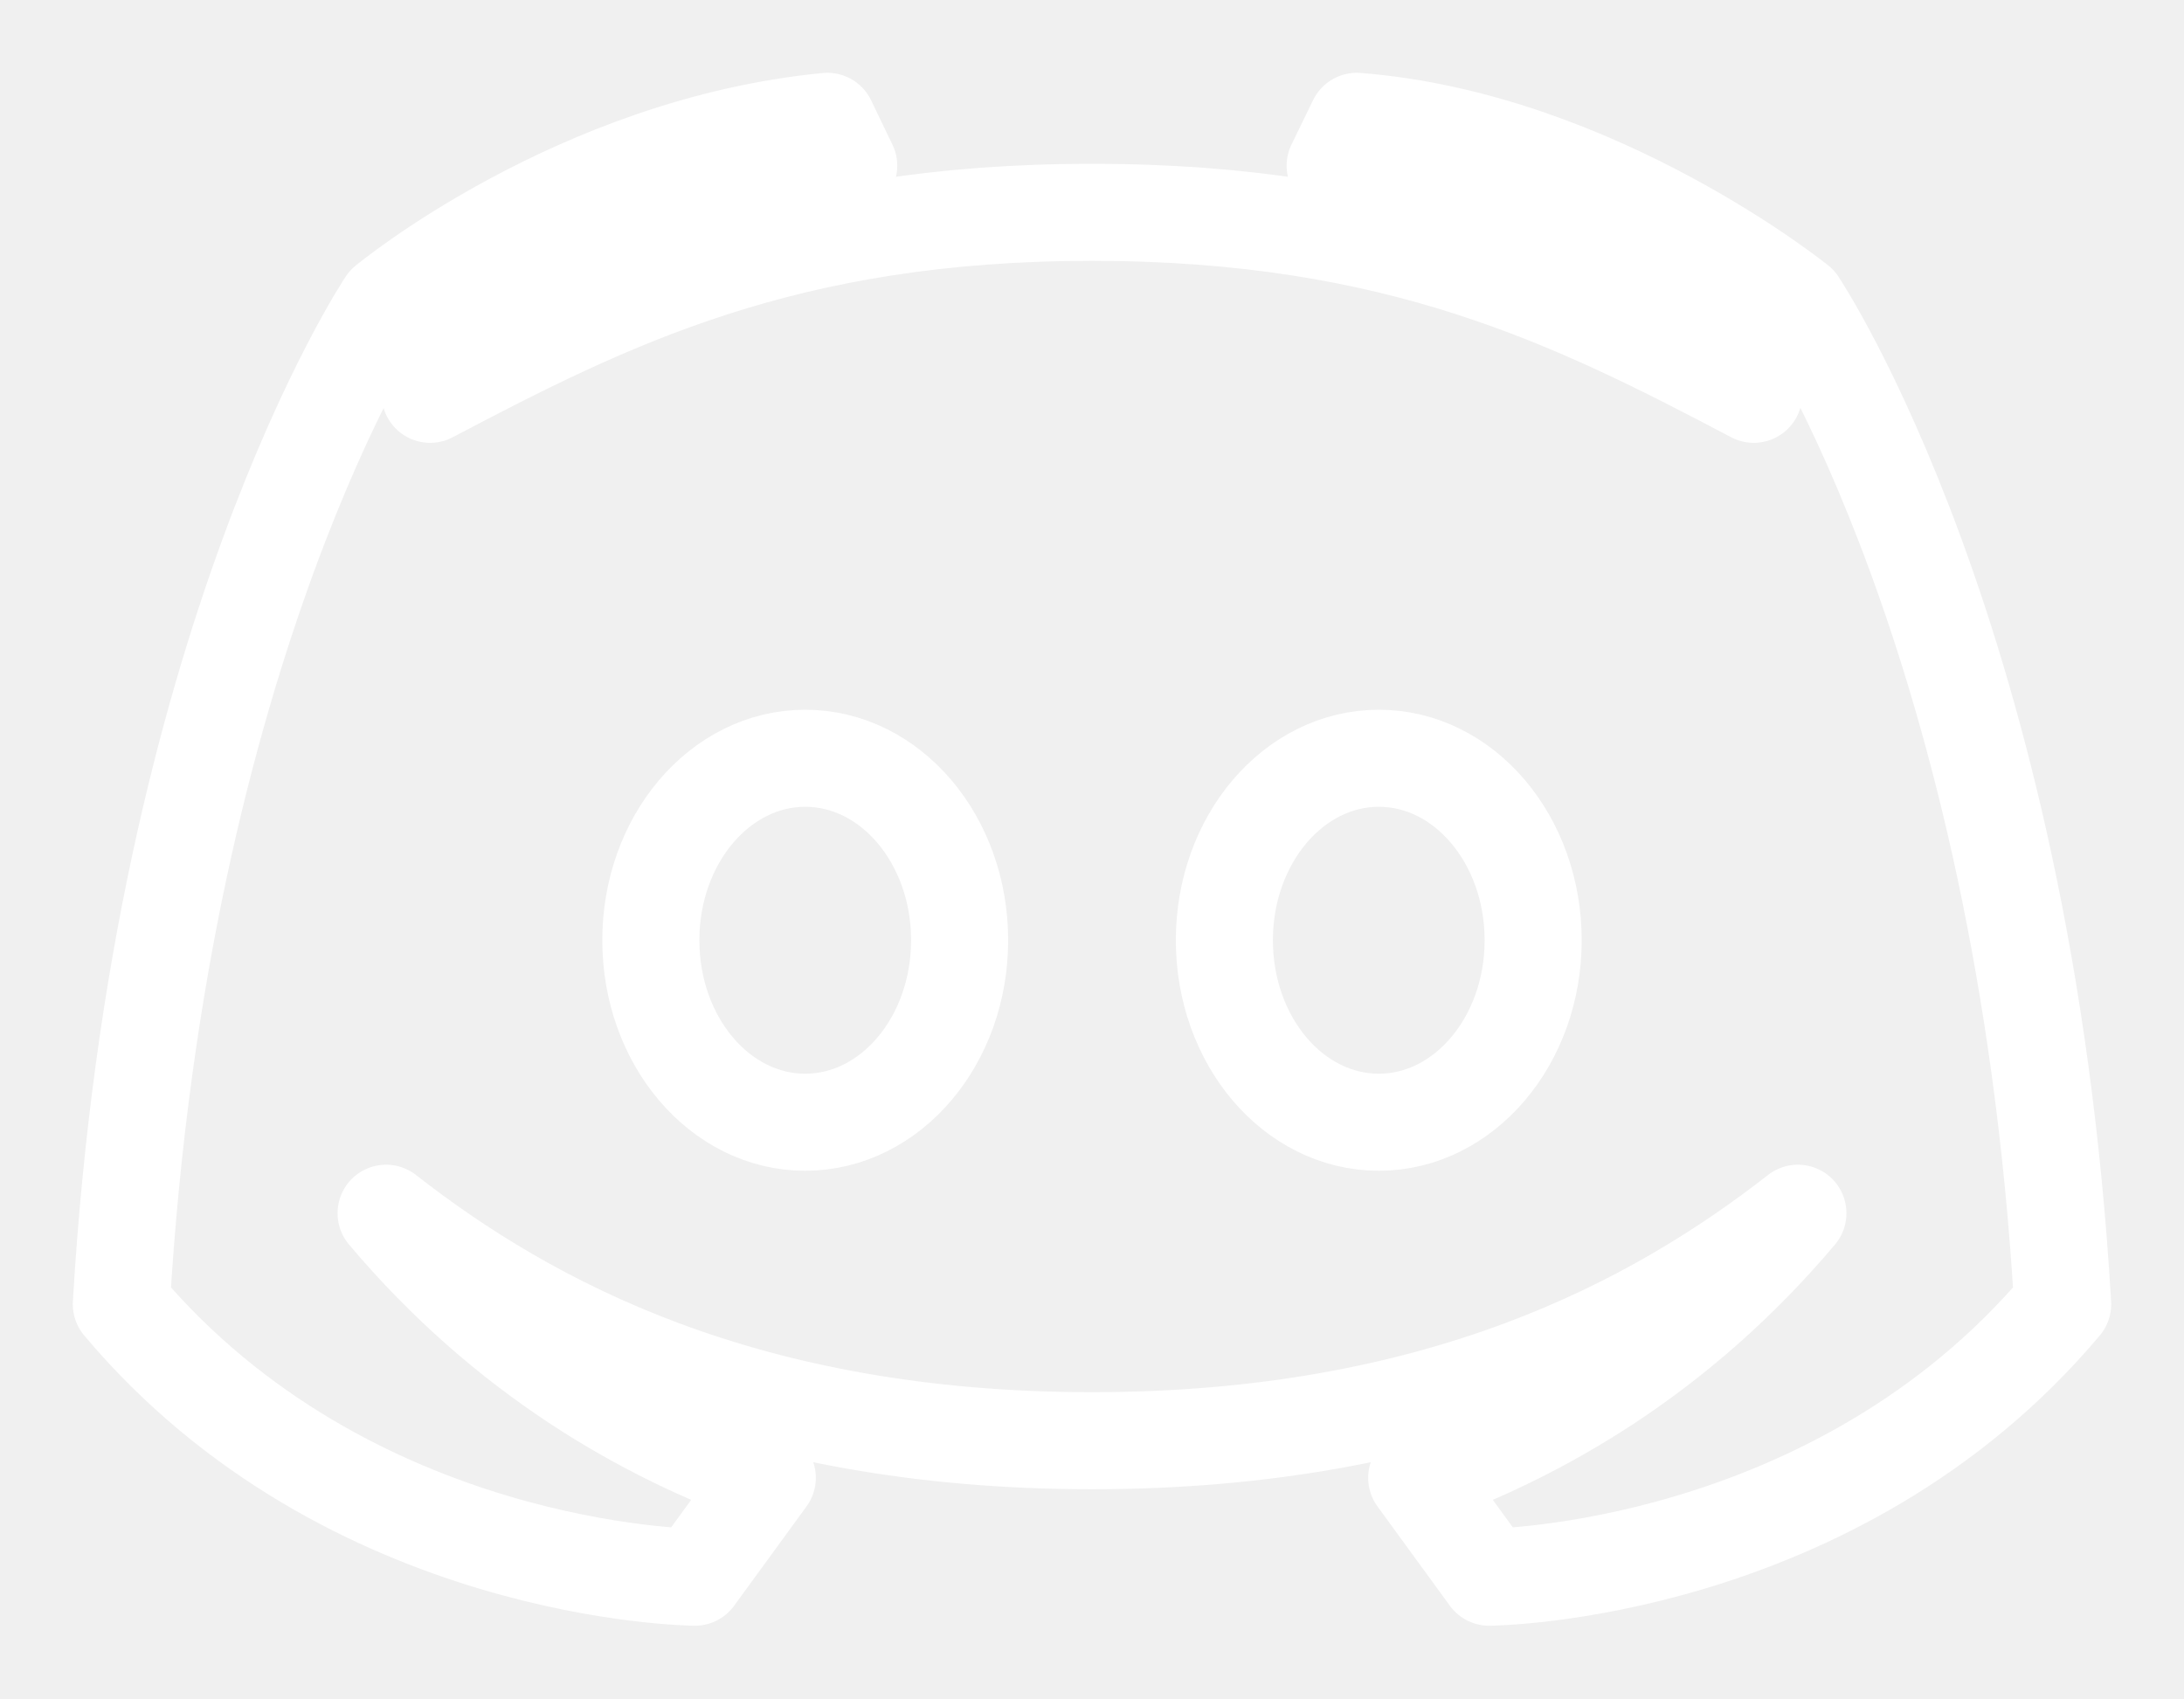
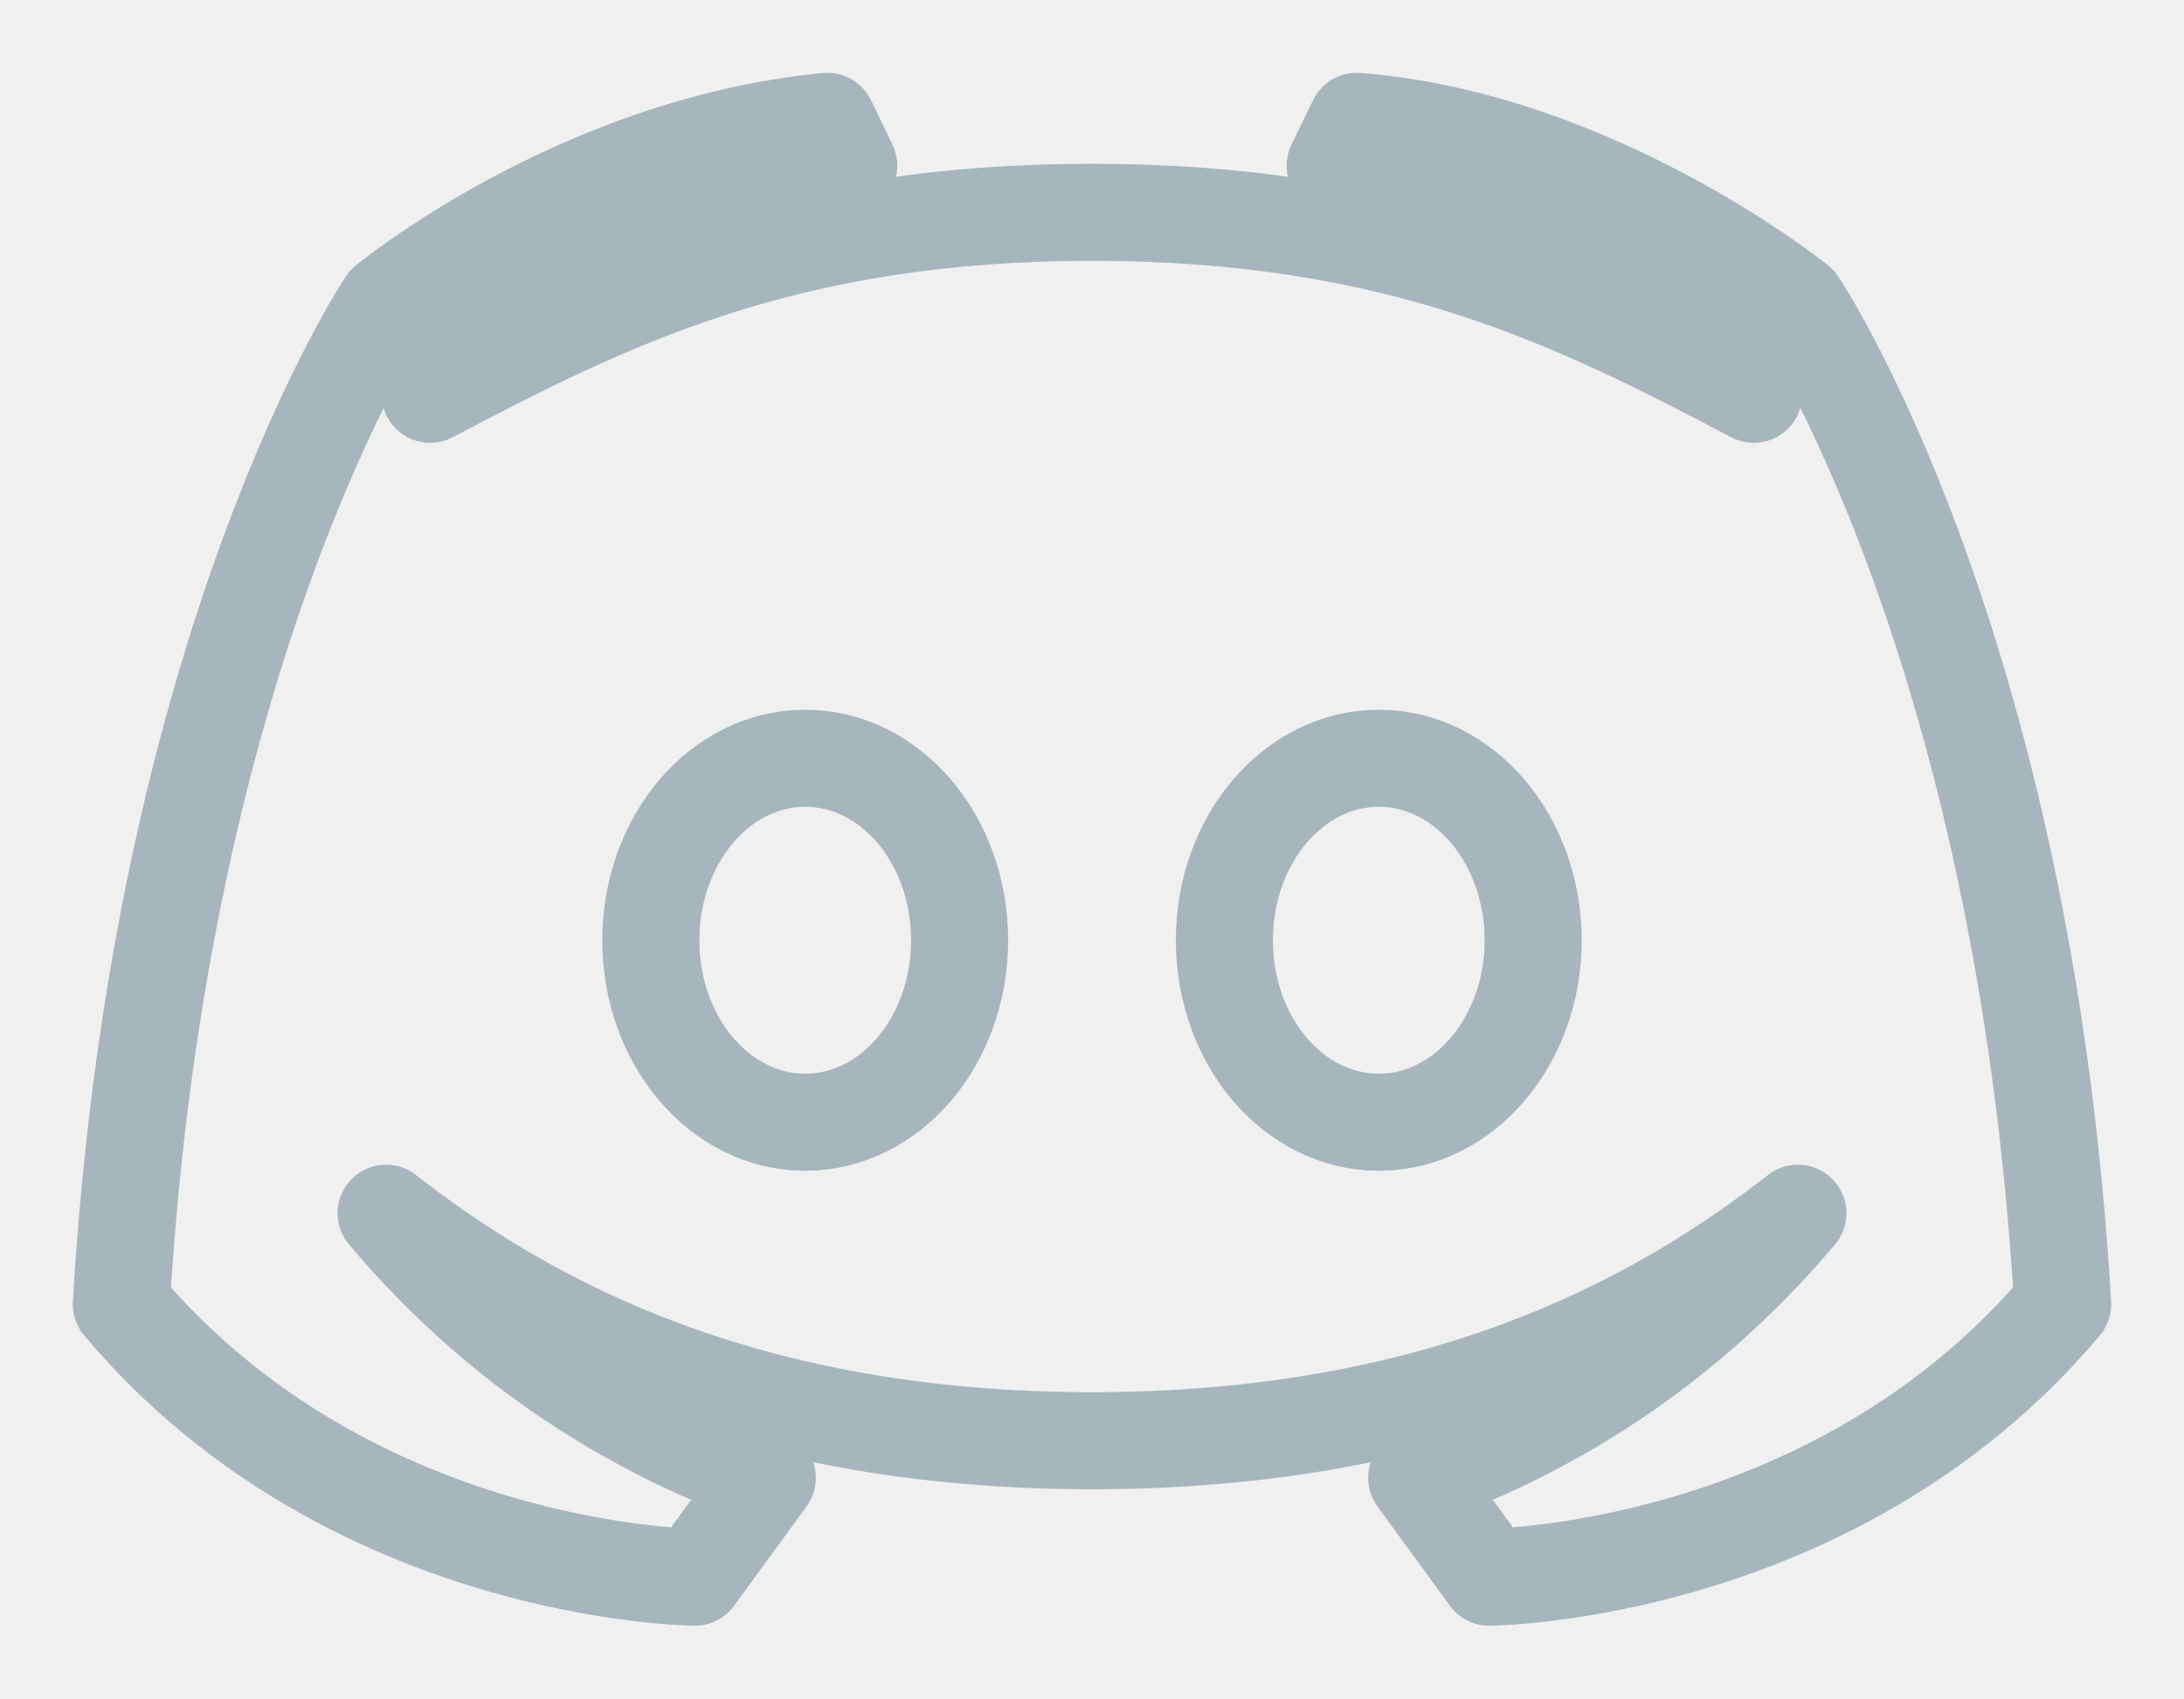
<svg xmlns="http://www.w3.org/2000/svg" width="18" height="14" viewBox="0 0 18 14">
  <g fill="none" fill-rule="evenodd" stroke-linecap="round" stroke-linejoin="round">
-     <g stroke="#FFF" stroke-width=".8">
+     <g stroke="#A7B6BD" stroke-width=".8">
      <g>
        <g>
          <g>
            <path d="M42.818 3.5S41.151 2.154 39.182 2l-.178.366c1.78.45 2.597 1.093 3.45 1.884-1.471-.775-2.923-1.5-5.454-1.5-2.53 0-3.983.725-5.455 1.5.854-.791 1.826-1.506 3.45-1.884L34.819 2c-2.065.2-3.636 1.5-3.636 1.5S29.32 6.285 29 11.75c1.876 2.232 4.727 2.25 4.727 2.25l.597-.819c-1.013-.363-2.155-1.01-3.142-2.181 1.177.919 2.954 1.875 5.818 1.875 2.864 0 4.64-.956 5.818-1.875-.987 1.17-2.129 1.818-3.142 2.181l.597.819s2.85-.018 4.727-2.25c-.32-5.465-2.182-8.25-2.182-8.25zm-8.182 6.75c-.703 0-1.272-.671-1.272-1.5s.57-1.5 1.272-1.5c.704 0 1.273.671 1.273 1.5s-.57 1.5-1.273 1.5zm4.728 0c-.704 0-1.273-.671-1.273-1.5s.57-1.5 1.273-1.5 1.272.671 1.272 1.5-.57 1.5-1.272 1.5z" transform="translate(-1073 -4535) translate(0 4509) translate(320 25) translate(725)" />
          </g>
        </g>
      </g>
    </g>
  </g>
</svg>
